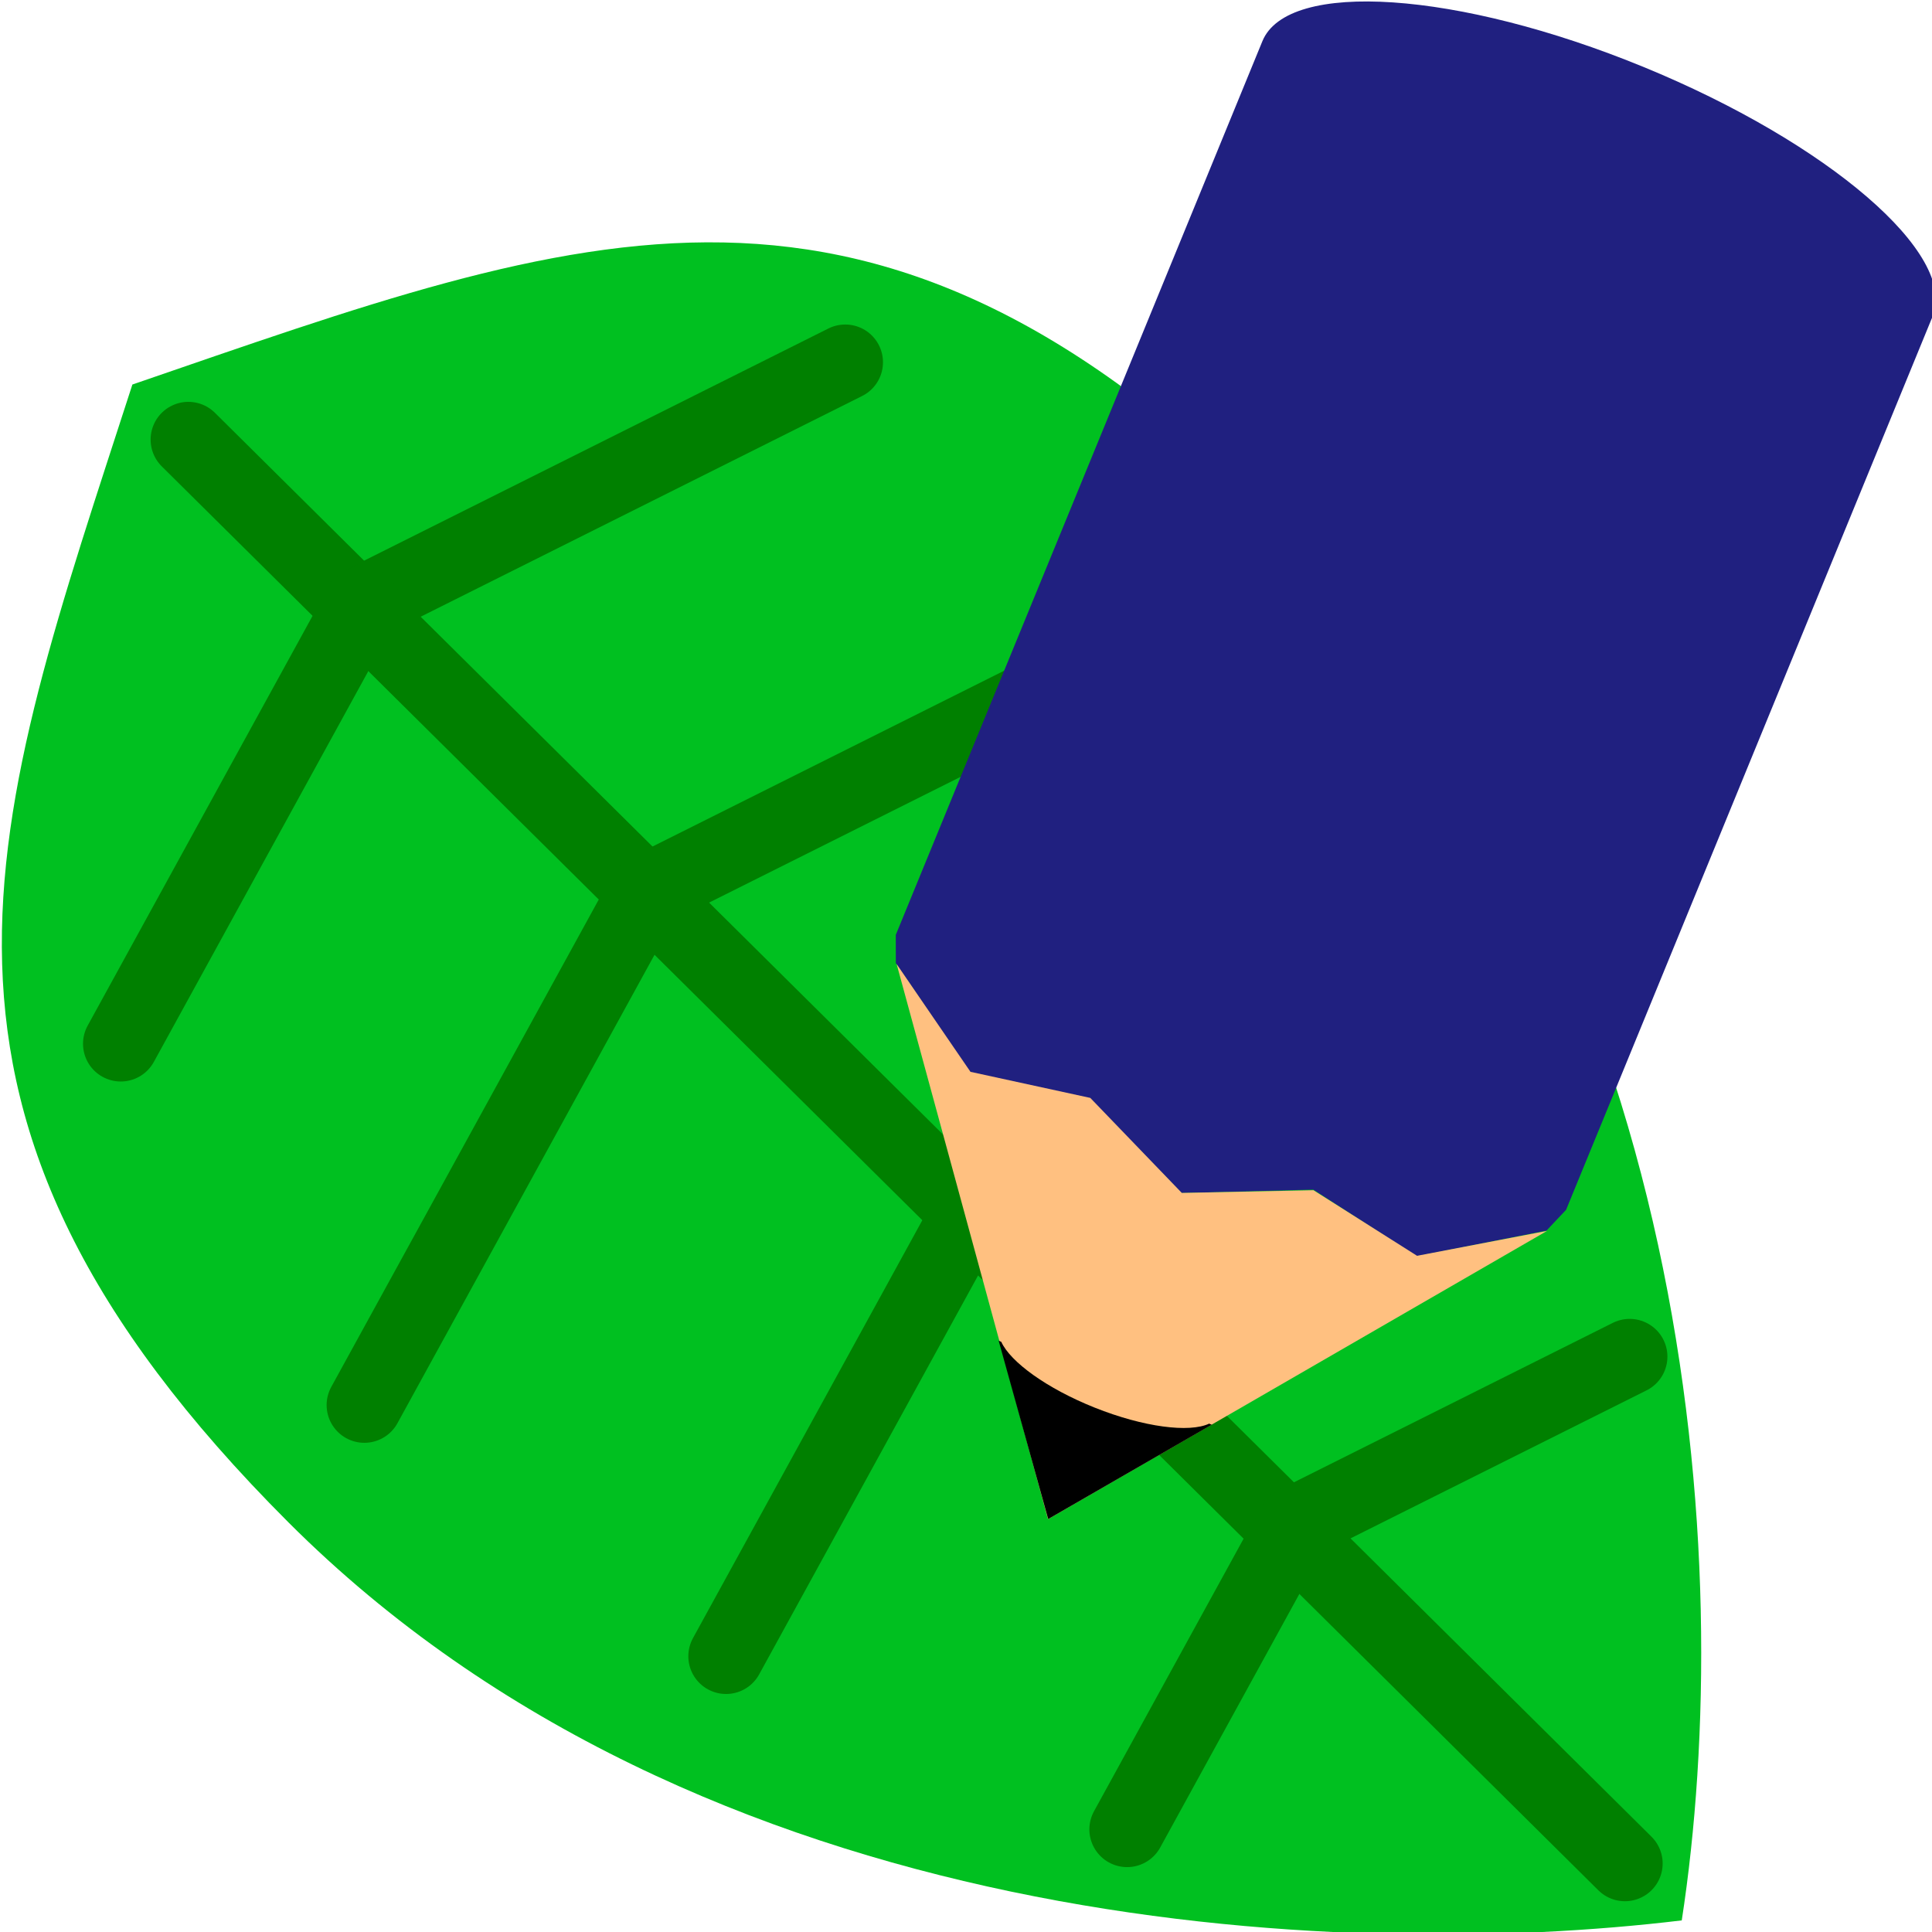
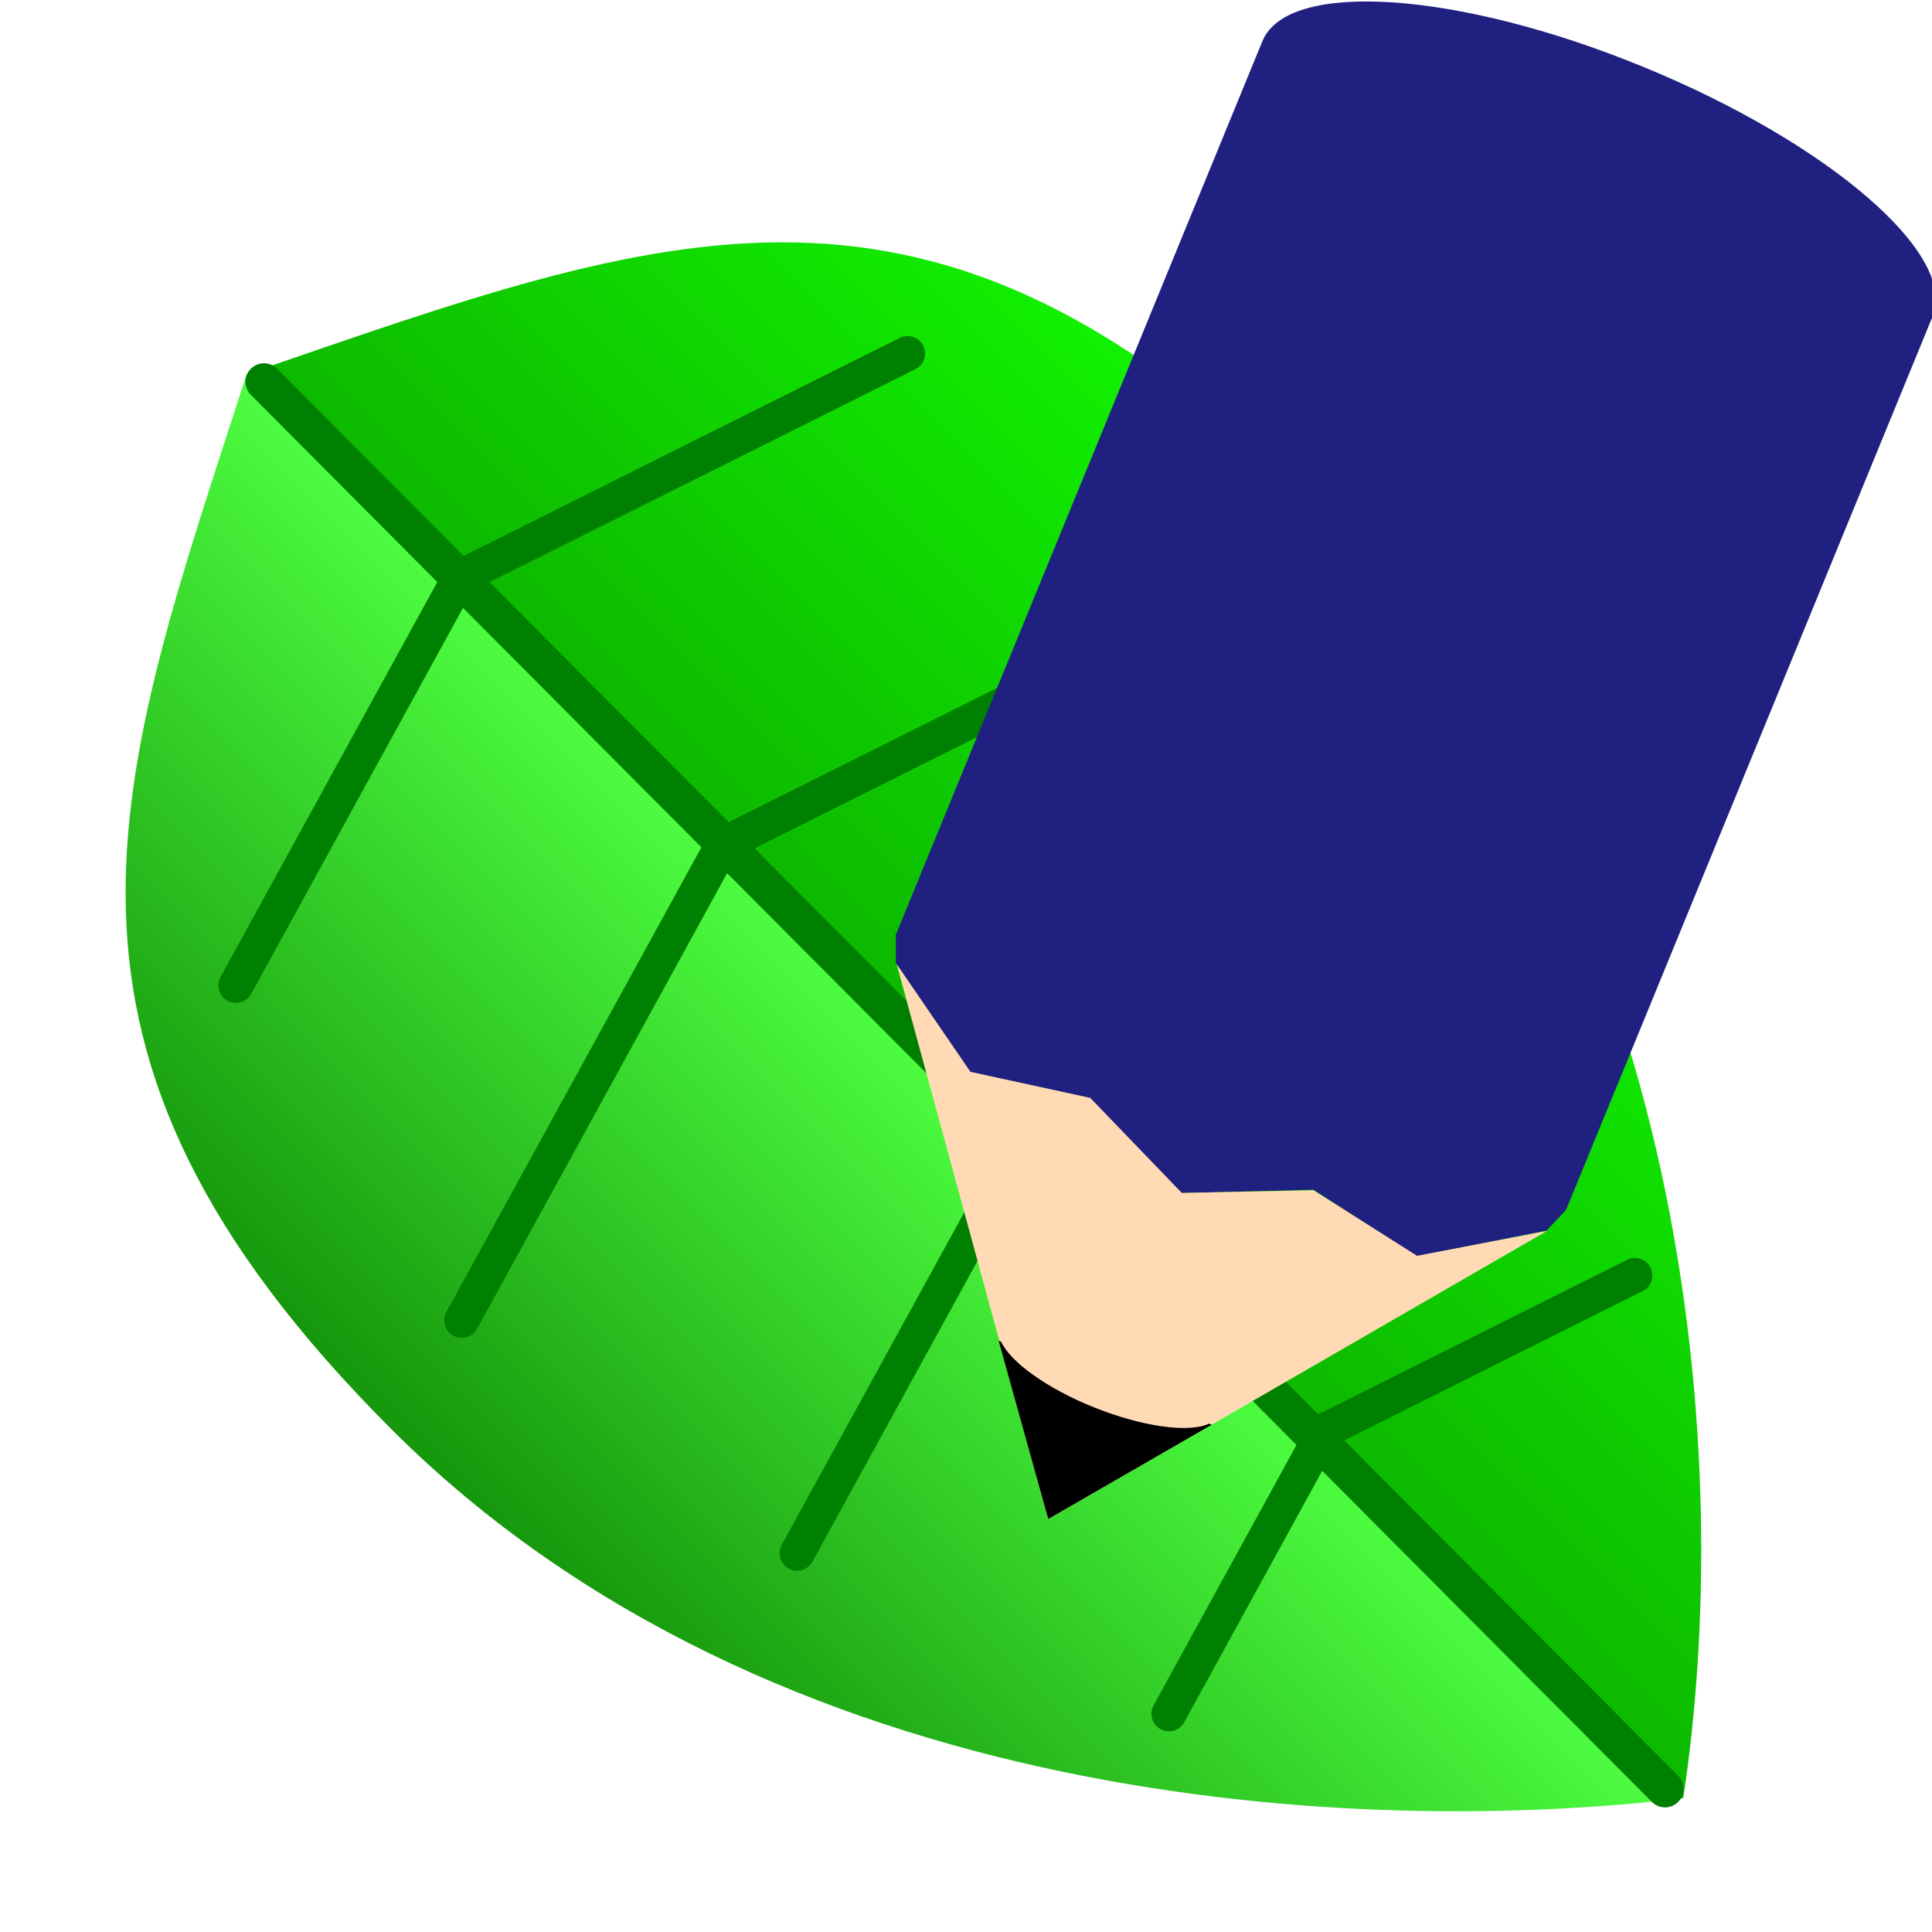
- <svg xmlns="http://www.w3.org/2000/svg" width="512" height="512" id="svg2" version="1.1">
-   <defs id="defs4" />
-   <g id="layer1" transform="translate(0,-540.3622)" style="display:inline">
-     <path style="color:#000000;fill:#00c020;fill-opacity:1;fill-rule:nonzero;stroke:#006620;stroke-width:0;stroke-linecap:round;stroke-linejoin:round;stroke-miterlimit:4;stroke-opacity:1;stroke-dasharray:none;marker:none;visibility:visible;display:inline;overflow:visible;enable-background:accumulate" d="M 445.684,1049.287 C 354.726,1060.257 185.786,1053.15 76.42,943.783 -32.947,834.416 -2.709,759.151 35.085,642.265 155.548,600.895 230.813,570.656 340.18,680.023 449.546,789.389 460.231,954.753 445.684,1049.287 z" id="path3014" />
-   </g>
+ <svg xmlns="http://www.w3.org/2000/svg" xmlns:xlink="http://www.w3.org/1999/xlink" width="512" height="512" id="svg2" version="1.1">
+   <defs id="defs4">
+     <linearGradient id="linearGradient3792">
+       <stop style="stop-color:#098000;stop-opacity:1;" offset="0" id="stop3794" />
+       <stop id="stop3800" offset="0.5" style="stop-color:#4eff41;stop-opacity:1;" />
+       <stop style="stop-color:#0db800;stop-opacity:1;" offset="0.5" id="stop3802" />
+       <stop style="stop-color:#13ff01;stop-opacity:1;" offset="1" id="stop3796" />
+     </linearGradient>
+     <linearGradient xlink:href="#linearGradient3792" id="linearGradient3798" x1="64" y1="988.362" x2="384" y2="668.362" gradientUnits="userSpaceOnUse" />
+     <linearGradient xlink:href="#linearGradient3792" id="linearGradient3860" gradientUnits="userSpaceOnUse" x1="64" y1="988.362" x2="384" y2="668.362" />
+     <linearGradient xlink:href="#linearGradient3792" id="linearGradient3876" gradientUnits="userSpaceOnUse" x1="64" y1="988.362" x2="384" y2="668.362" gradientTransform="matrix(0.927167,0,0,0.927167,32.83597,-496.3287)" />
+   </defs>
+   <g id="layer1" transform="translate(0,-540.3622)" style="display:inline" />
  <g id="layer4">
-     <path style="fill:none;stroke:#008000;stroke-width:20;stroke-linecap:round;stroke-linejoin:miter;stroke-miterlimit:4;stroke-opacity:1;stroke-dasharray:none" d="M 49.914,116.494 430.619,493.845" id="path2998" />
-     <g id="g3951" style="stroke-width:20;stroke-miterlimit:4;stroke-dasharray:none">
-       <path id="path3768" d="M 96,160 224,96" style="fill:none;stroke:#008000;stroke-width:20;stroke-linecap:round;stroke-linejoin:miter;stroke-opacity:1;stroke-miterlimit:4;stroke-dasharray:none" />
-       <path id="path3768-69" d="M 32,276.61 96,160" style="fill:none;stroke:#008000;stroke-width:20;stroke-linecap:round;stroke-linejoin:miter;stroke-miterlimit:4;stroke-opacity:1;stroke-dasharray:none" />
+     <path style="color:#000000;fill:url(#linearGradient3876);fill-opacity:1;fill-rule:nonzero;stroke:#006620;stroke-width:0;stroke-linecap:round;stroke-linejoin:round;stroke-miterlimit:4;stroke-opacity:1;stroke-dasharray:none;marker:none;visibility:visible;display:inline;overflow:visible;enable-background:accumulate" d="M 446.059,476.536 C 361.727,486.707 205.091,480.117 103.69,378.716 2.288,277.314 30.325,207.531 65.366,99.158 177.055,60.801 246.838,32.765 348.239,134.166 449.641,235.567 459.547,388.887 446.059,476.536 z" id="path3014" />
+     <path style="fill:none;stroke:#008000;stroke-width:9.817;stroke-linecap:round;stroke-linejoin:miter;stroke-miterlimit:4;stroke-opacity:1;stroke-dasharray:none" d="M 69.957,101.172 441.248,474.069" id="path2998" />
+     <g id="g3951" style="stroke-width:10;stroke-miterlimit:4;stroke-dasharray:none" transform="matrix(0.927167,0,0,0.927167,32.83597,4.677319)">
+       <path id="path3768" d="M 96,160 224,96" style="fill:none;stroke:#008000;stroke-width:10;stroke-linecap:round;stroke-linejoin:miter;stroke-miterlimit:4;stroke-opacity:1;stroke-dasharray:none" />
+       <path id="path3768-69" d="M 32,276.61 96,160" style="fill:none;stroke:#008000;stroke-width:10;stroke-linecap:round;stroke-linejoin:miter;stroke-miterlimit:4;stroke-opacity:1;stroke-dasharray:none" />
    </g>
-     <g transform="matrix(1.166012,0,0,1.166012,59.24425,49.82816)" id="g3951-9" style="stroke-width:17.152;stroke-miterlimit:4;stroke-dasharray:none">
-       <path id="path3768-4" d="M 96,160 224,96" style="fill:none;stroke:#008000;stroke-width:17.152;stroke-linecap:round;stroke-linejoin:miter;stroke-miterlimit:4;stroke-opacity:1;stroke-dasharray:none" />
-       <path id="path3768-69-5" d="M 32,276.61 96,160" style="fill:none;stroke:#008000;stroke-width:17.152;stroke-linecap:round;stroke-linejoin:miter;stroke-miterlimit:4;stroke-opacity:1;stroke-dasharray:none" />
+     <g transform="matrix(1.081088,0,0,1.081088,87.76528,50.87634)" id="g3951-9" style="stroke-width:8.576;stroke-miterlimit:4;stroke-dasharray:none">
+       <path id="path3768-4" d="M 96,160 224,96" style="fill:none;stroke:#008000;stroke-width:8.576;stroke-linecap:round;stroke-linejoin:miter;stroke-miterlimit:4;stroke-opacity:1;stroke-dasharray:none" />
+       <path id="path3768-69-5" d="M 32,276.61 96,160" style="fill:none;stroke:#008000;stroke-width:8.576;stroke-linecap:round;stroke-linejoin:miter;stroke-miterlimit:4;stroke-opacity:1;stroke-dasharray:none" />
    </g>
-     <g transform="translate(160.4127,162.3142)" id="g3951-94" style="stroke-width:20;stroke-miterlimit:4;stroke-dasharray:none">
-       <path id="path3768-0" d="M 96,160 224,96" style="fill:none;stroke:#008000;stroke-width:20;stroke-linecap:round;stroke-linejoin:miter;stroke-miterlimit:4;stroke-opacity:1;stroke-dasharray:none" />
-       <path id="path3768-69-8" d="M 32,276.61 96,160" style="fill:none;stroke:#008000;stroke-width:20;stroke-linecap:round;stroke-linejoin:miter;stroke-miterlimit:4;stroke-opacity:1;stroke-dasharray:none" />
+     <g transform="matrix(0.927167,0,0,0.927167,181.5653,155.1696)" id="g3951-94" style="stroke-width:10;stroke-miterlimit:4;stroke-dasharray:none">
+       <path id="path3768-0" d="M 96,160 224,96" style="fill:none;stroke:#008000;stroke-width:10;stroke-linecap:round;stroke-linejoin:miter;stroke-miterlimit:4;stroke-opacity:1;stroke-dasharray:none" />
+       <path id="path3768-69-8" d="M 32,276.61 96,160" style="fill:none;stroke:#008000;stroke-width:10;stroke-linecap:round;stroke-linejoin:miter;stroke-miterlimit:4;stroke-opacity:1;stroke-dasharray:none" />
    </g>
-     <g transform="matrix(0.6936788,0,0,0.6936788,276.497,292.9253)" id="g3951-94-8" style="stroke-width:28.832;stroke-miterlimit:4;stroke-dasharray:none">
-       <path id="path3768-0-5" d="M 96,160 224,96" style="fill:none;stroke:#008000;stroke-width:28.832;stroke-linecap:round;stroke-linejoin:miter;stroke-miterlimit:4;stroke-opacity:1;stroke-dasharray:none" />
-       <path id="path3768-69-8-9" d="M 32,276.61 96,160" style="fill:none;stroke:#008000;stroke-width:28.832;stroke-linecap:round;stroke-linejoin:miter;stroke-miterlimit:4;stroke-opacity:1;stroke-dasharray:none" />
+     <g transform="matrix(0.6431561,0,0,0.6431561,289.1949,276.268)" id="g3951-94-8" style="stroke-width:14.416;stroke-miterlimit:4;stroke-dasharray:none">
+       <path id="path3768-0-5" d="M 96,160 224,96" style="fill:none;stroke:#008000;stroke-width:14.416;stroke-linecap:round;stroke-linejoin:miter;stroke-miterlimit:4;stroke-opacity:1;stroke-dasharray:none" />
+       <path id="path3768-69-8-9" d="M 32,276.61 96,160" style="fill:none;stroke:#008000;stroke-width:14.416;stroke-linecap:round;stroke-linejoin:miter;stroke-miterlimit:4;stroke-opacity:1;stroke-dasharray:none" />
    </g>
  </g>
  <g id="layer3" style="display:inline">
-     <g id="g3941">
-       <g transform="matrix(0.9251802,0.3795281,-0.3795281,0.9251802,346.4749,-18.79595)" id="g4102">
-         <path style="fill:#202080;fill-opacity:1;stroke:none;display:inline" d="M 96.242,0 C 43.223,0 0.242,14.327 0.242,32 l 0,256 2.844,6.906 29.156,19.406 32,-5.688 32,13.938 32,-14.094 32,5.969 29.281,-19.375 2.719,-7.062 0,-256 c 0,-17.673 -42.981,-32 -96,-32 z" id="path4058-8" />
-         <path style="fill:#ffc080;fill-opacity:1;stroke:none;display:inline" d="m 96.328,415.964 93.361,-120.878 -29.361,19.176 -32,-5.657 -32,13.902 -32,-14.094 -32,5.657 L 3.396,295.086 96.328,415.964" id="path4081-7" />
-       </g>
-       <path id="path3923" d="M 264.656 355.312 L 277.781 402.562 L 321.125 377.562 L 320.438 377.281 C 315.204 379.744 303.079 378.221 290.094 373.031 C 277.434 367.972 267.763 360.937 265.344 355.594 L 264.656 355.312 z " style="fill:#000000;stroke:none;stroke-width:1px;stroke-linecap:butt;stroke-linejoin:miter;stroke-opacity:1;fill-opacity:1" />
+     <g id="g3836">
+       <path id="path4058-8" d="M 435.516,17.731 C 386.464,-2.392 341.262,-5.449 334.554,10.902 l -97.159,236.846 0.01,7.469 19.61,29.02 31.764,6.883 24.316,25.04 34.955,-0.894 27.34,17.667 34.444,-6.812 5.196,-5.502 97.159,-236.846 c 6.707,-16.351 -27.62,-45.918 -76.672,-66.04 z" style="fill:#202080;fill-opacity:1;stroke:none;display:inline" />
+       <path id="path4081-7" d="m 277.725,402.605 132.252,-76.401 -34.442,6.598 -27.459,-17.379 -34.882,0.717 -24.257,-25.185 -31.753,-6.911 -19.562,-28.544 40.102,147.104" style="fill:#ffdab5;fill-opacity:1;stroke:none;display:inline" />
+       <path id="path3923" d="m 264.656,355.312 13.125,47.25 43.344,-25 -0.688,-0.281 c -5.233,2.462 -17.358,0.939 -30.344,-4.25 -12.659,-5.059 -22.331,-12.094 -24.75,-17.438 l -0.688,-0.281 z" style="fill:#000000;fill-opacity:1;stroke:none" />
    </g>
  </g>
</svg>
